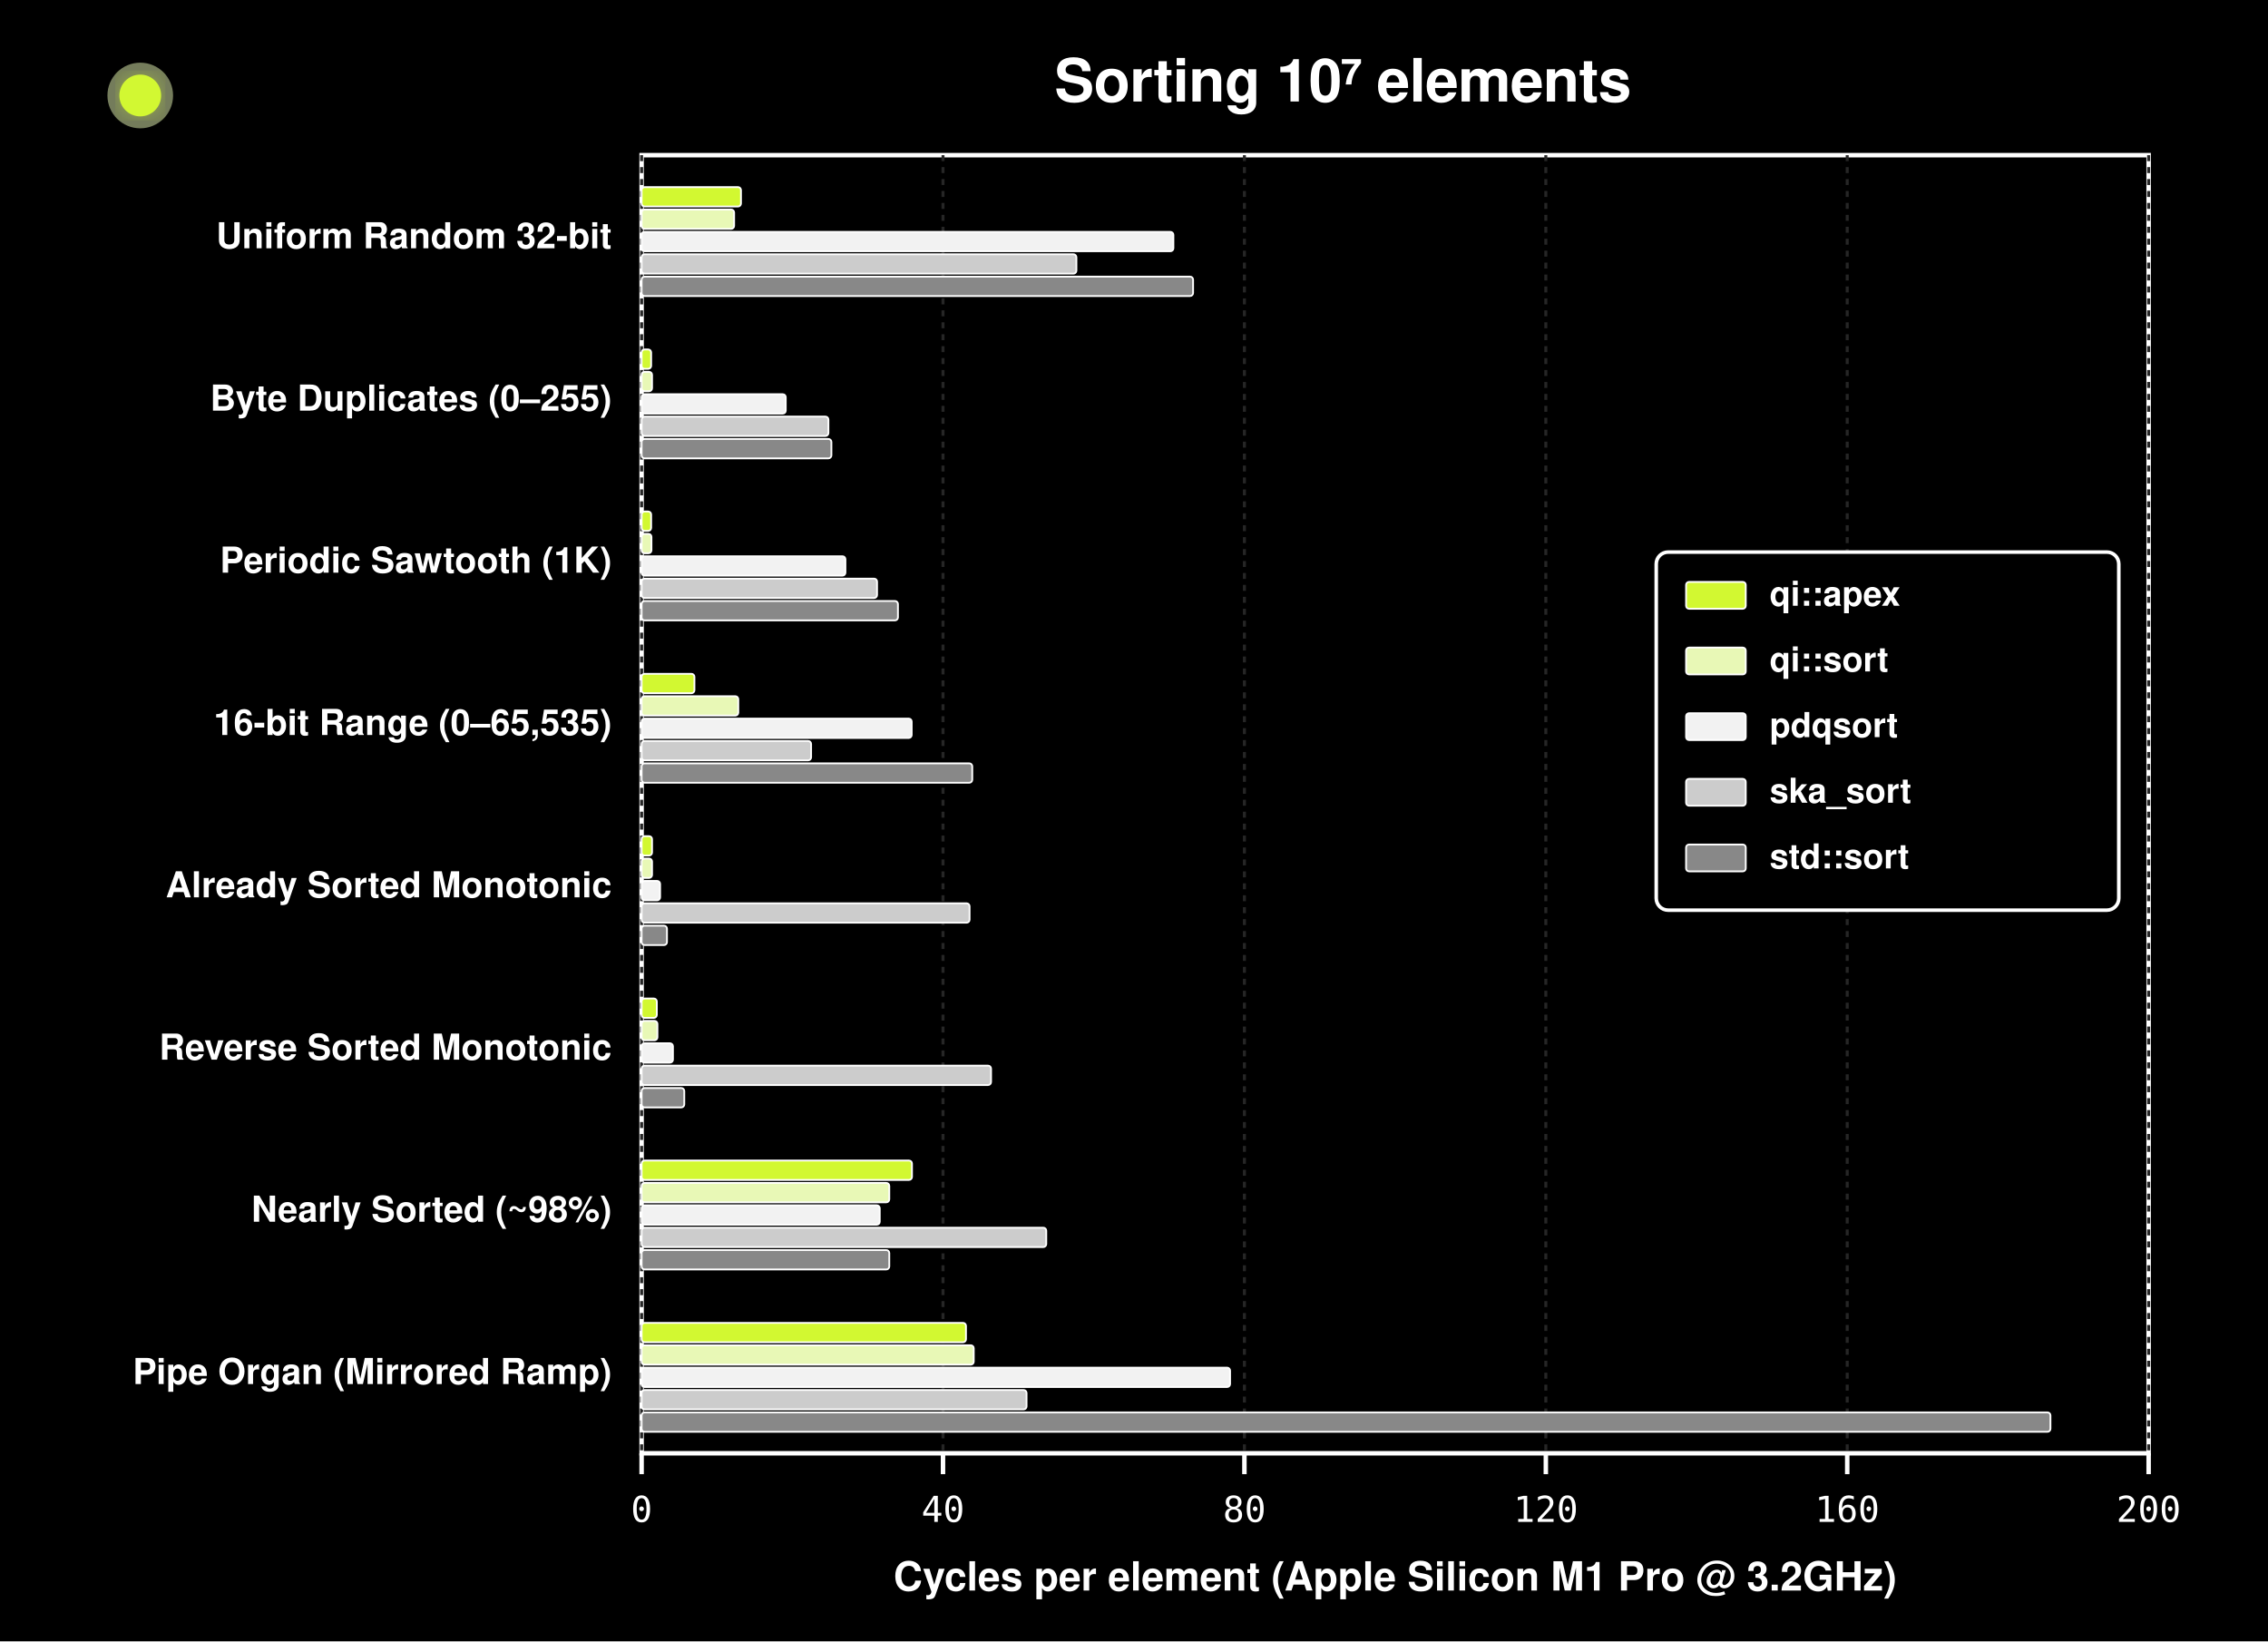
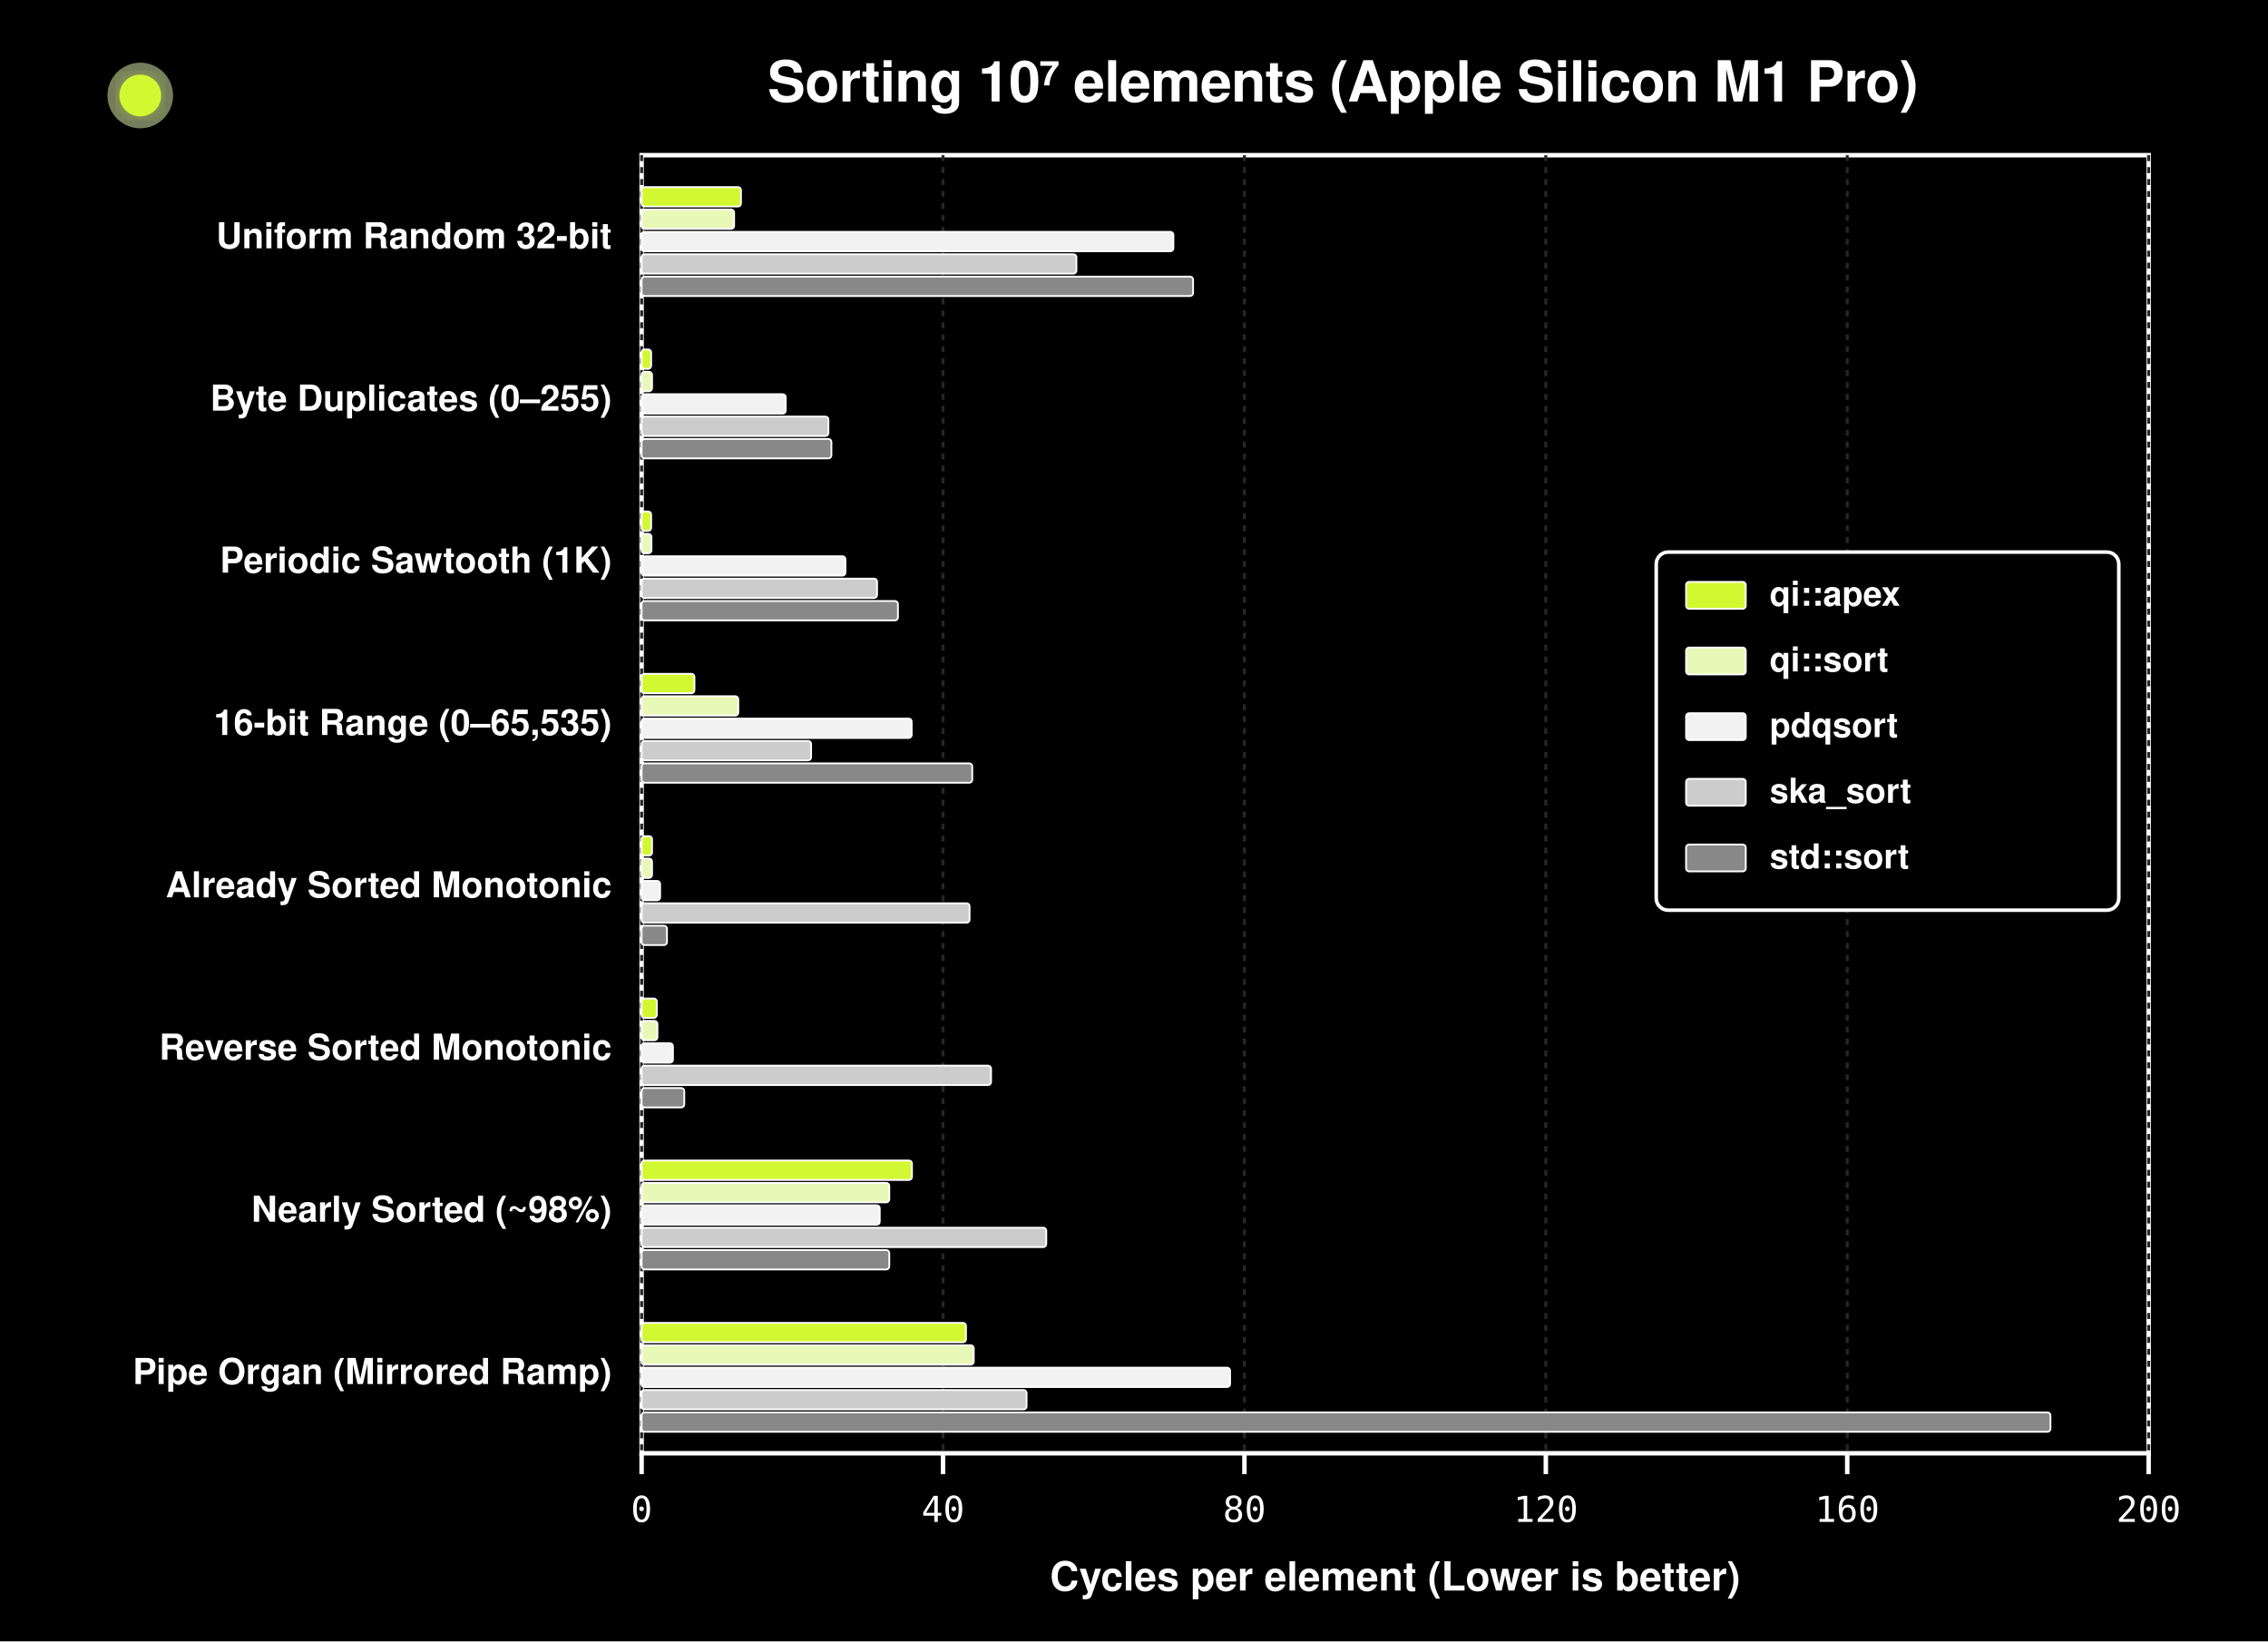
<svg xmlns="http://www.w3.org/2000/svg" viewBox="0 0 760 550" width="100%" height="100%">
  <defs>
    <filter id="neonGlow" x="-10%" y="-10%" width="120%" height="120%">
      <feDropShadow dx="0" dy="0" stdDeviation="3" flood-color="#D2F831" flood-opacity="0.4" />
    </filter>
    <style>
      .bg { fill: #000000; }
      .chart-box { fill: #000000; stroke: #FFFFFF; stroke-width: 1.5; }
-       .title { font-family: -apple-system, BlinkMacSystemFont, "Segoe UI", Helvetica, Arial, sans-serif; font-size: 20px; font-weight: 700; fill: #FFFFFF; text-anchor: middle; letter-spacing: -0.2px; }
+       .title { font-family: -apple-system, BlinkMacSystemFont, "Segoe UI", Helvetica, Arial, sans-serif; font-size: 19px; font-weight: 700; fill: #FFFFFF; text-anchor: middle; letter-spacing: -0.2px; }
      .axis-title { font-family: -apple-system, BlinkMacSystemFont, "Segoe UI", Helvetica, Arial, sans-serif; font-size: 13.5px; fill: #FFFFFF; font-weight: 600; text-anchor: middle; }
      .y-label { font-family: -apple-system, BlinkMacSystemFont, "Segoe UI", Helvetica, Arial, sans-serif; font-size: 12px; fill: #FFFFFF; font-weight: 600; text-anchor: end; }
      .x-label { font-family: "SF Mono", Monaco, Menlo, Consolas, monospace; font-size: 12px; fill: #FFFFFF; text-anchor: middle; font-weight: 500; }
      .tick { stroke: #FFFFFF; stroke-width: 1.5; }
      .grid { stroke: #262626; stroke-dasharray: 2,2; stroke-width: 1; }
      .legend-box { fill: #000000; stroke: #FFFFFF; stroke-width: 1.2; }
      .legend-text { font-family: -apple-system, BlinkMacSystemFont, "Segoe UI", Helvetica, Arial, sans-serif; font-size: 11.5px; fill: #FFFFFF; font-weight: 600; }
      
      .bar-apex { fill: #D2F831; stroke: #FFFFFF; stroke-width: 0.6; }
      .bar-qisort { fill: #E8F8B6; stroke: #FFFFFF; stroke-width: 0.6; }
      .bar-pdq { fill: #F2F2F2; stroke: #FFFFFF; stroke-width: 0.6; }
      .bar-ska { fill: #CCCCCC; stroke: #FFFFFF; stroke-width: 0.6; }
      .bar-std { fill: #888888; stroke: #FFFFFF; stroke-width: 0.6; }
    </style>
  </defs>
  <rect width="760" height="550" class="bg" />
  <g transform="translate(35, 20)">
    <circle cx="12" cy="12" r="11" fill="#E8F8B6" opacity="0.5" />
    <circle cx="12" cy="12" r="7" fill="#D2F831" filter="url(#neonGlow)" />
  </g>
-   <text x="450" y="34" class="title">Sorting 10⁷ elements</text>
+   <text x="450" y="34" class="title">Sorting 10⁷ elements (Apple Silicon M1 Pro)</text>
  <rect x="215" y="52" width="505" height="435" class="chart-box" />
  <line x1="215.0" y1="52" x2="215.0" y2="487" class="grid" />
  <line x1="215.0" y1="487" x2="215.0" y2="494" class="tick" />
  <text x="215.0" y="510" class="x-label">0</text>
  <line x1="316.0" y1="52" x2="316.0" y2="487" class="grid" />
  <line x1="316.0" y1="487" x2="316.0" y2="494" class="tick" />
  <text x="316.0" y="510" class="x-label">40</text>
  <line x1="417.0" y1="52" x2="417.0" y2="487" class="grid" />
  <line x1="417.0" y1="487" x2="417.0" y2="494" class="tick" />
  <text x="417.0" y="510" class="x-label">80</text>
  <line x1="518.0" y1="52" x2="518.0" y2="487" class="grid" />
  <line x1="518.0" y1="487" x2="518.0" y2="494" class="tick" />
  <text x="518.0" y="510" class="x-label">120</text>
  <line x1="619.0" y1="52" x2="619.0" y2="487" class="grid" />
  <line x1="619.0" y1="487" x2="619.0" y2="494" class="tick" />
  <text x="619.0" y="510" class="x-label">160</text>
  <line x1="720.0" y1="52" x2="720.0" y2="487" class="grid" />
  <line x1="720.0" y1="487" x2="720.0" y2="494" class="tick" />
  <text x="720.0" y="510" class="x-label">200</text>
-   <text x="467.5" y="533" class="axis-title">Cycles per element (Apple Silicon M1 Pro @ 3.2GHz)</text>
+   <text x="467.5" y="533" class="axis-title">Cycles per element (Lower is better)</text>
  <text x="205" y="83.2" class="y-label">Uniform Random 32-bit</text>
  <rect x="215" y="62.7" width="33.3" height="6.5" rx="1" class="bar-apex" />
  <rect x="215" y="70.2" width="31.0" height="6.5" rx="1" class="bar-qisort" />
  <rect x="215" y="77.7" width="178.2" height="6.5" rx="1" class="bar-pdq" />
  <rect x="215" y="85.2" width="145.7" height="6.5" rx="1" class="bar-ska" />
  <rect x="215" y="92.7" width="184.8" height="6.5" rx="1" class="bar-std" />
  <text x="205" y="137.6" class="y-label">Byte Duplicates (0–255)</text>
  <rect x="215" y="117.1" width="3.2" height="6.5" rx="1" class="bar-apex" />
  <rect x="215" y="124.6" width="3.5" height="6.5" rx="1" class="bar-qisort" />
  <rect x="215" y="132.1" width="48.3" height="6.5" rx="1" class="bar-pdq" />
  <rect x="215" y="139.6" width="62.6" height="6.5" rx="1" class="bar-ska" />
  <rect x="215" y="147.1" width="63.6" height="6.5" rx="1" class="bar-std" />
  <text x="205" y="191.9" class="y-label">Periodic Sawtooth (1K)</text>
  <rect x="215" y="171.4" width="3.2" height="6.5" rx="1" class="bar-apex" />
  <rect x="215" y="178.9" width="3.3" height="6.5" rx="1" class="bar-qisort" />
  <rect x="215" y="186.4" width="68.3" height="6.5" rx="1" class="bar-pdq" />
  <rect x="215" y="193.9" width="78.9" height="6.5" rx="1" class="bar-ska" />
  <rect x="215" y="201.4" width="85.9" height="6.5" rx="1" class="bar-std" />
  <text x="205" y="246.3" class="y-label">16-bit Range (0–65,535)</text>
  <rect x="215" y="225.8" width="17.7" height="6.5" rx="1" class="bar-apex" />
  <rect x="215" y="233.3" width="32.4" height="6.5" rx="1" class="bar-qisort" />
  <rect x="215" y="240.8" width="90.5" height="6.5" rx="1" class="bar-pdq" />
  <rect x="215" y="248.3" width="56.8" height="6.5" rx="1" class="bar-ska" />
  <rect x="215" y="255.8" width="110.8" height="6.5" rx="1" class="bar-std" />
  <text x="205" y="300.7" class="y-label">Already Sorted Monotonic</text>
  <rect x="215" y="280.2" width="3.5" height="6.5" rx="1" class="bar-apex" />
  <rect x="215" y="287.7" width="3.5" height="6.5" rx="1" class="bar-qisort" />
  <rect x="215" y="295.2" width="6.2" height="6.5" rx="1" class="bar-pdq" />
  <rect x="215" y="302.7" width="109.9" height="6.5" rx="1" class="bar-ska" />
  <rect x="215" y="310.2" width="8.5" height="6.5" rx="1" class="bar-std" />
  <text x="205" y="355.1" class="y-label">Reverse Sorted Monotonic</text>
  <rect x="215" y="334.6" width="5.1" height="6.5" rx="1" class="bar-apex" />
  <rect x="215" y="342.1" width="5.3" height="6.5" rx="1" class="bar-qisort" />
  <rect x="215" y="349.6" width="10.5" height="6.5" rx="1" class="bar-pdq" />
  <rect x="215" y="357.1" width="117.1" height="6.5" rx="1" class="bar-ska" />
  <rect x="215" y="364.6" width="14.3" height="6.5" rx="1" class="bar-std" />
  <text x="205" y="409.4" class="y-label">Nearly Sorted (~98%)</text>
  <rect x="215" y="388.9" width="90.6" height="6.5" rx="1" class="bar-apex" />
  <rect x="215" y="396.4" width="83.0" height="6.5" rx="1" class="bar-qisort" />
  <rect x="215" y="403.9" width="79.8" height="6.5" rx="1" class="bar-pdq" />
  <rect x="215" y="411.4" width="135.6" height="6.5" rx="1" class="bar-ska" />
  <rect x="215" y="418.9" width="83.0" height="6.5" rx="1" class="bar-std" />
  <text x="205" y="463.8" class="y-label">Pipe Organ (Mirrored Ramp)</text>
  <rect x="215" y="443.3" width="108.7" height="6.5" rx="1" class="bar-apex" />
  <rect x="215" y="450.8" width="111.3" height="6.5" rx="1" class="bar-qisort" />
  <rect x="215" y="458.3" width="197.2" height="6.5" rx="1" class="bar-pdq" />
  <rect x="215" y="465.8" width="129.0" height="6.5" rx="1" class="bar-ska" />
  <rect x="215" y="473.3" width="472.1" height="6.5" rx="1" class="bar-std" />
  <g transform="translate(555, 185)">
    <rect width="155" height="120" rx="4" class="legend-box" />
    <rect x="10" y="10" width="20" height="9" rx="1" class="bar-apex" />
    <text x="38" y="18" class="legend-text">qi::apex</text>
    <rect x="10" y="32" width="20" height="9" rx="1" class="bar-qisort" />
    <text x="38" y="40" class="legend-text">qi::sort</text>
    <rect x="10" y="54" width="20" height="9" rx="1" class="bar-pdq" />
    <text x="38" y="62" class="legend-text">pdqsort</text>
    <rect x="10" y="76" width="20" height="9" rx="1" class="bar-ska" />
    <text x="38" y="84" class="legend-text">ska_sort</text>
    <rect x="10" y="98" width="20" height="9" rx="1" class="bar-std" />
    <text x="38" y="106" class="legend-text">std::sort</text>
  </g>
</svg>
